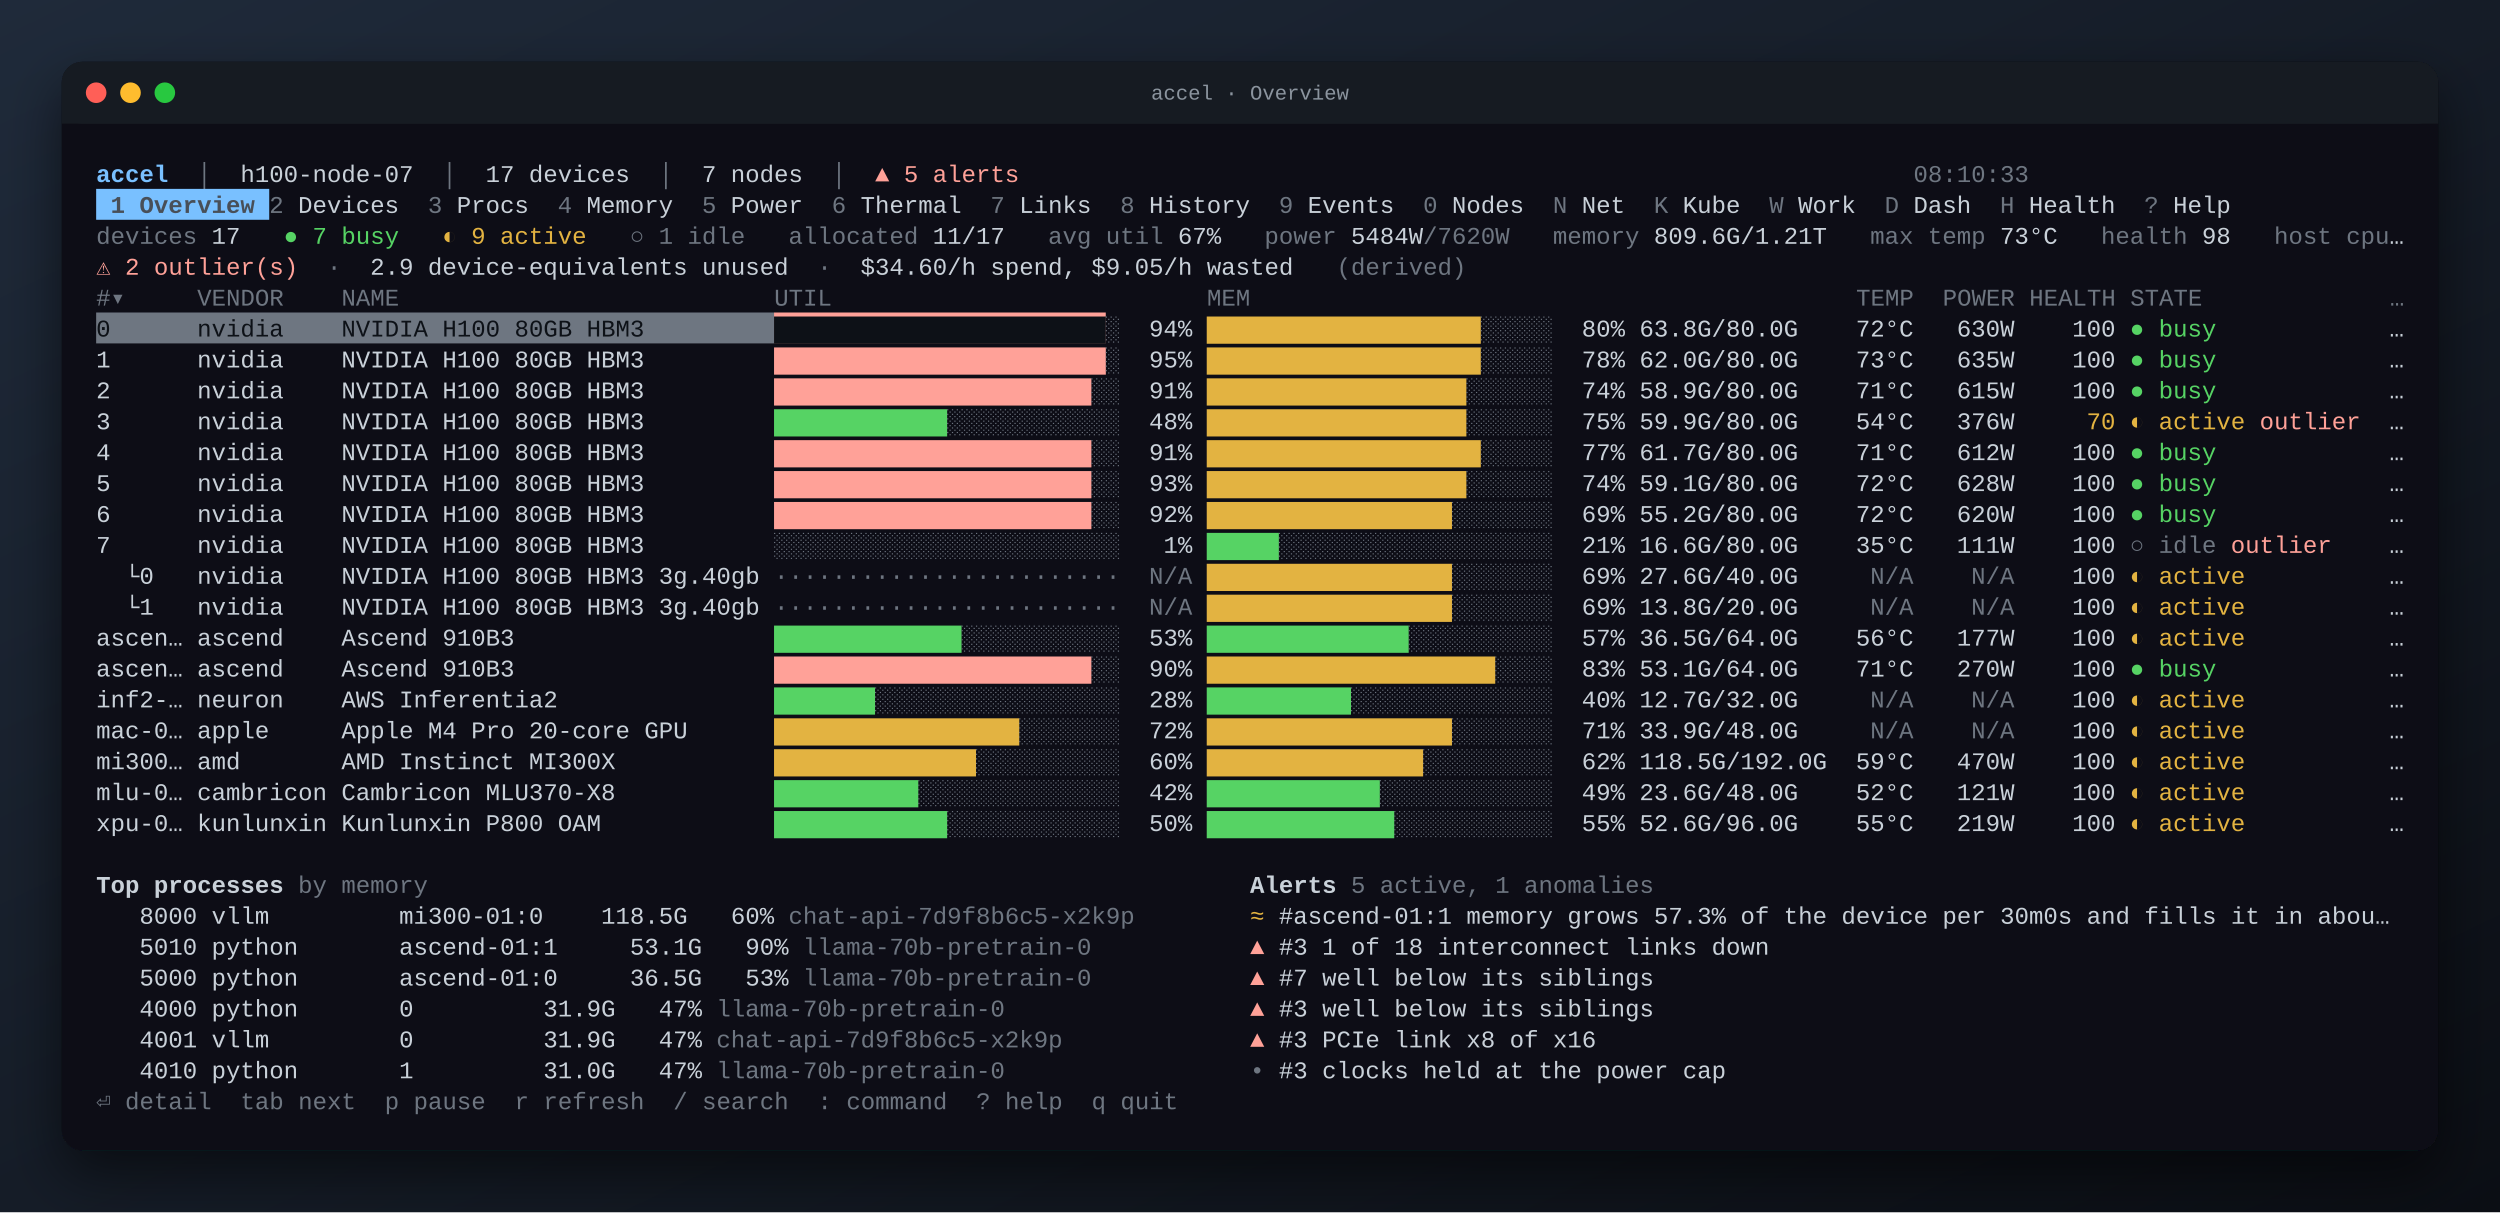
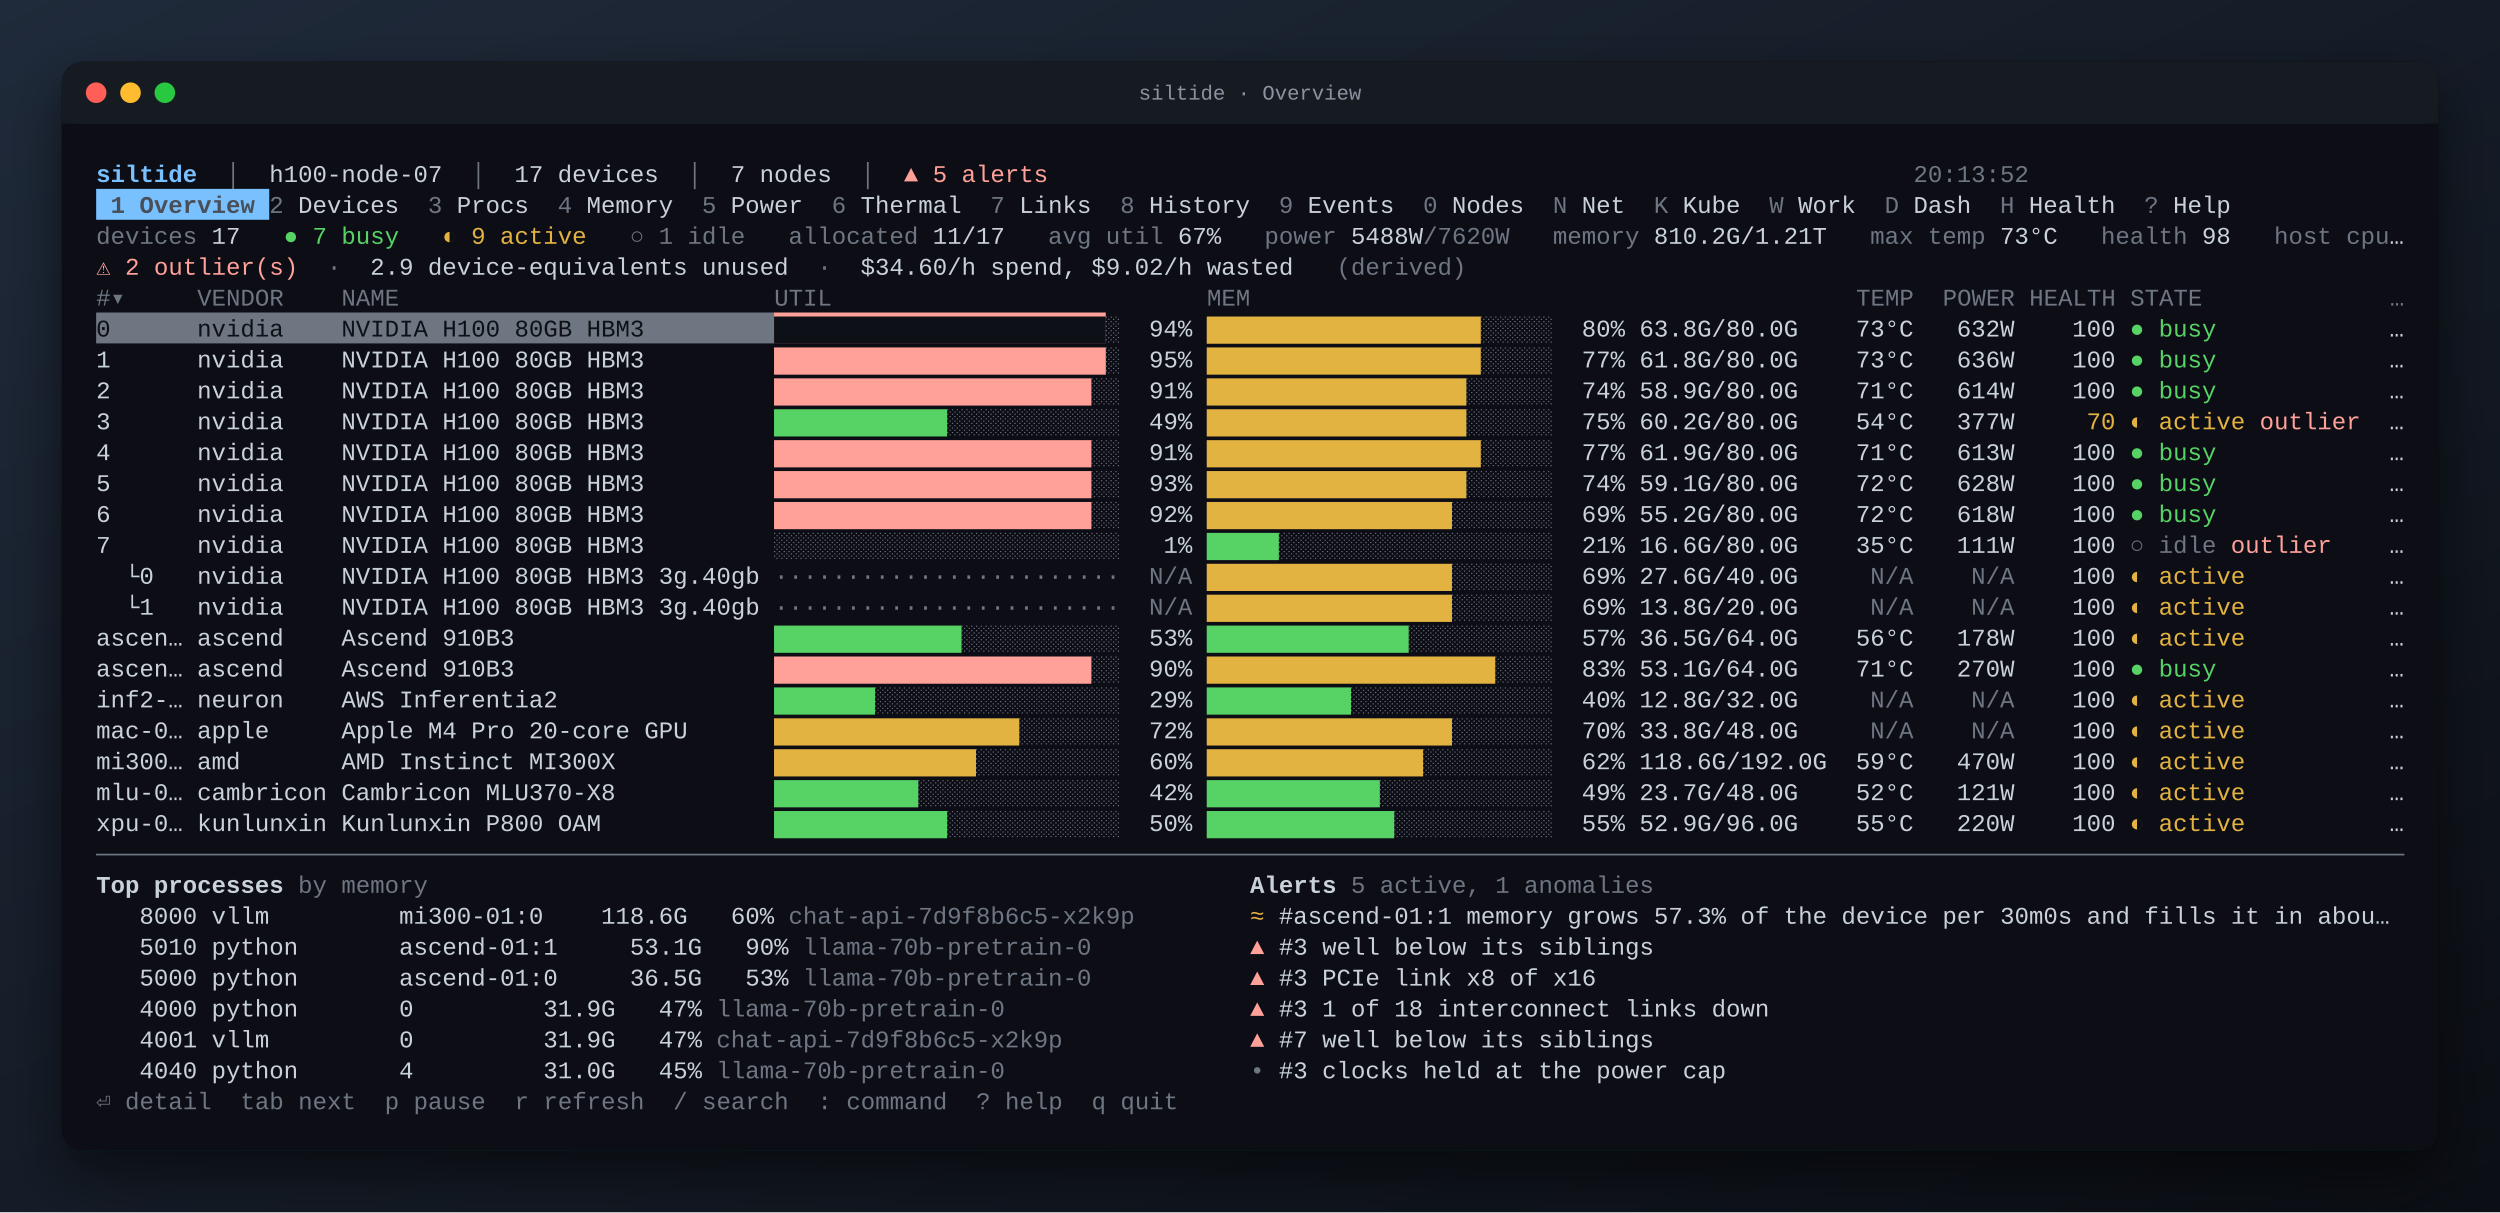
<svg xmlns="http://www.w3.org/2000/svg" width="1456" height="706" viewBox="0 0 1456 706" font-family="JetBrains Mono, SFMono-Regular, Menlo, Consolas, Liberation Mono, monospace" font-size="14">
  <defs>
    <linearGradient id="desk" x1="0" y1="0" x2="1" y2="1">
      <stop offset="0" stop-color="#1f2a3a" />
      <stop offset="1" stop-color="#0b0e14" />
    </linearGradient>
    <filter id="shadow" x="-10%" y="-10%" width="120%" height="130%">
      <feDropShadow dx="0" dy="14" stdDeviation="16" flood-color="#000" flood-opacity="0.55" />
    </filter>
  </defs>
  <rect width="100%" height="100%" fill="url(#desk)" />
  <rect x="36" y="36" width="1384" height="634" rx="12" fill="#0d1117" filter="url(#shadow)" />
  <rect x="36" y="36" width="1384" height="36" rx="12" fill="#161b22" />
  <rect x="36" y="60" width="1384" height="12" fill="#161b22" />
  <circle cx="56" cy="54" r="6" fill="#ff5f57" />
  <circle cx="76" cy="54" r="6" fill="#febc2e" />
  <circle cx="96" cy="54" r="6" fill="#28c840" />
-   <text x="50%" y="58" text-anchor="middle" fill="#8b949e" font-size="12">accel · Overview</text>
+   <text x="50%" y="58" text-anchor="middle" fill="#8b949e" font-size="12">siltide · Overview</text>
  <g xml:space="preserve" transform="translate(36 36)">
    <text y="70.0" fill="#c9d1d9" xml:space="preserve" style="white-space:pre">
-       <tspan x="20.0" fill="#79c0ff" font-weight="bold">accel</tspan>
-       <tspan x="62.0" fill="#6e7681">  │  </tspan>
-       <tspan x="104.0">h100-node-07</tspan>
-       <tspan x="204.8" fill="#6e7681">  │  </tspan>
-       <tspan x="246.8">17 devices</tspan>
-       <tspan x="330.8" fill="#6e7681">  │  </tspan>
-       <tspan x="372.8">7 nodes</tspan>
-       <tspan x="431.6" fill="#6e7681">  │  </tspan>
-       <tspan x="473.6" fill="#ffa198">▲ 5 alerts</tspan>
-       <tspan x="1078.4" fill="#6e7681">08:10:33                         </tspan>
+       <tspan x="20.0" fill="#79c0ff" font-weight="bold">siltide</tspan>
+       <tspan x="78.8" fill="#6e7681">  │  </tspan>
+       <tspan x="120.8">h100-node-07</tspan>
+       <tspan x="221.6" fill="#6e7681">  │  </tspan>
+       <tspan x="263.6">17 devices</tspan>
+       <tspan x="347.6" fill="#6e7681">  │  </tspan>
+       <tspan x="389.6">7 nodes</tspan>
+       <tspan x="448.4" fill="#6e7681">  │  </tspan>
+       <tspan x="490.4" fill="#ffa198">▲ 5 alerts</tspan>
+       <tspan x="1078.4" fill="#6e7681">20:13:52                         </tspan>
    </text>
    <rect x="20.0" y="74.0" width="100.8" height="18.0" fill="#79c0ff" />
    <text y="88.0" fill="#c9d1d9" xml:space="preserve" style="white-space:pre">
      <tspan x="20.0" fill="#484f58" font-weight="bold"> 1 Overview </tspan>
      <tspan x="120.8" fill="#6e7681">2</tspan>
      <tspan x="129.2"> Devices  </tspan>
      <tspan x="213.2" fill="#6e7681">3</tspan>
      <tspan x="221.6"> Procs  </tspan>
      <tspan x="288.8" fill="#6e7681">4</tspan>
      <tspan x="297.2"> Memory  </tspan>
      <tspan x="372.8" fill="#6e7681">5</tspan>
      <tspan x="381.2"> Power  </tspan>
      <tspan x="448.4" fill="#6e7681">6</tspan>
      <tspan x="456.8"> Thermal  </tspan>
      <tspan x="540.8" fill="#6e7681">7</tspan>
      <tspan x="549.2"> Links  </tspan>
      <tspan x="616.4" fill="#6e7681">8</tspan>
      <tspan x="624.8"> History  </tspan>
      <tspan x="708.8" fill="#6e7681">9</tspan>
      <tspan x="717.2"> Events  </tspan>
      <tspan x="792.8" fill="#6e7681">0</tspan>
      <tspan x="801.2"> Nodes  </tspan>
      <tspan x="868.4" fill="#6e7681">N</tspan>
      <tspan x="876.8"> Net  </tspan>
      <tspan x="927.2" fill="#6e7681">K</tspan>
      <tspan x="935.6"> Kube  </tspan>
      <tspan x="994.4" fill="#6e7681">W</tspan>
      <tspan x="1002.8"> Work  </tspan>
      <tspan x="1061.6" fill="#6e7681">D</tspan>
      <tspan x="1070.0"> Dash  </tspan>
      <tspan x="1128.8" fill="#6e7681">H</tspan>
      <tspan x="1137.2"> Health  </tspan>
      <tspan x="1212.8" fill="#6e7681">?</tspan>
      <tspan x="1221.2"> Help  </tspan>
    </text>
    <text y="106.0" fill="#c9d1d9" xml:space="preserve" style="white-space:pre">
      <tspan x="20.0" fill="#6e7681">devices</tspan>
      <tspan x="78.8"> 17   </tspan>
      <tspan x="129.2" fill="#56d364">● 7 busy</tspan>
      <tspan x="221.6" fill="#e3b341">◐ 9 active</tspan>
      <tspan x="330.8" fill="#6e7681">○ 1 idle</tspan>
      <tspan x="423.2" fill="#6e7681">allocated</tspan>
      <tspan x="498.8"> 11/17   </tspan>
      <tspan x="574.4" fill="#6e7681">avg util</tspan>
      <tspan x="641.6"> 67%   </tspan>
      <tspan x="700.4" fill="#6e7681">power</tspan>
-       <tspan x="742.4"> 5484W</tspan>
+       <tspan x="742.4"> 5488W</tspan>
      <tspan x="792.8" fill="#6e7681">/7620W</tspan>
      <tspan x="868.4" fill="#6e7681">memory</tspan>
-       <tspan x="918.8"> 809.6G/1.21T   </tspan>
+       <tspan x="918.8"> 810.2G/1.21T   </tspan>
      <tspan x="1053.2" fill="#6e7681">max temp</tspan>
      <tspan x="1120.4"> 73°C   </tspan>
      <tspan x="1187.6" fill="#6e7681">health</tspan>
      <tspan x="1238.0"> 98   </tspan>
      <tspan x="1288.4" fill="#6e7681">host cpu</tspan>
      <tspan x="1355.6">…</tspan>
    </text>
    <text y="124.0" fill="#c9d1d9" xml:space="preserve" style="white-space:pre">
      <tspan x="20.0" fill="#ffa198">⚠ 2 outlier(s)</tspan>
      <tspan x="137.6" fill="#6e7681">  ·  </tspan>
      <tspan x="179.6">2.9 device-equivalents unused</tspan>
      <tspan x="423.2" fill="#6e7681">  ·  </tspan>
-       <tspan x="465.2">$34.60/h spend, $9.05/h wasted</tspan>
+       <tspan x="465.2">$34.60/h spend, $9.02/h wasted</tspan>
      <tspan x="717.2" fill="#6e7681">   (derived)</tspan>
    </text>
    <text y="142.0" fill="#c9d1d9" xml:space="preserve" style="white-space:pre">
      <tspan x="20.0" fill="#6e7681">#▾     VENDOR    NAME                          UTIL                          MEM                                          TEMP  POWER HEALTH STATE             …</tspan>
    </text>
    <rect x="20.0" y="146.0" width="394.8" height="18.0" fill="#6e7681" />
    <rect x="414.8" y="146.0" width="193.2" height="18.0" fill="#ffa198" />
    <text y="160.0" fill="#c9d1d9" xml:space="preserve" style="white-space:pre">
      <tspan x="20.0" fill="#0d1117">0      nvidia    NVIDIA H100 80GB HBM3         </tspan>
      <tspan x="414.8" fill="#0d1117">███████████████████████</tspan>
      <tspan x="608.0" fill="#6e7681">░</tspan>
      <tspan x="616.4">  94% </tspan>
      <tspan x="666.8" fill="#e3b341">███████████████████</tspan>
      <tspan x="826.4" fill="#6e7681">░░░░░</tspan>
-       <tspan x="868.4">  80% 63.8G/80.0G    72°C   630W    100 </tspan>
+       <tspan x="868.4">  80% 63.8G/80.0G    73°C   632W    100 </tspan>
      <tspan x="1204.4" fill="#56d364">● busy</tspan>
      <tspan x="1254.8">            …</tspan>
    </text>
    <text y="178.0" fill="#c9d1d9" xml:space="preserve" style="white-space:pre">
      <tspan x="20.0">1      nvidia    NVIDIA H100 80GB HBM3         </tspan>
      <tspan x="414.8" fill="#ffa198">███████████████████████</tspan>
      <tspan x="608.0" fill="#6e7681">░</tspan>
      <tspan x="616.4">  95% </tspan>
      <tspan x="666.8" fill="#e3b341">███████████████████</tspan>
      <tspan x="826.4" fill="#6e7681">░░░░░</tspan>
-       <tspan x="868.4">  78% 62.0G/80.0G    73°C   635W    100 </tspan>
+       <tspan x="868.4">  77% 61.8G/80.0G    73°C   636W    100 </tspan>
      <tspan x="1204.4" fill="#56d364">● busy</tspan>
      <tspan x="1254.8">            …</tspan>
    </text>
    <text y="196.0" fill="#c9d1d9" xml:space="preserve" style="white-space:pre">
      <tspan x="20.0">2      nvidia    NVIDIA H100 80GB HBM3         </tspan>
      <tspan x="414.8" fill="#ffa198">██████████████████████</tspan>
      <tspan x="599.6" fill="#6e7681">░░</tspan>
      <tspan x="616.4">  91% </tspan>
      <tspan x="666.8" fill="#e3b341">██████████████████</tspan>
      <tspan x="818.0" fill="#6e7681">░░░░░░</tspan>
-       <tspan x="868.4">  74% 58.9G/80.0G    71°C   615W    100 </tspan>
+       <tspan x="868.4">  74% 58.9G/80.0G    71°C   614W    100 </tspan>
      <tspan x="1204.4" fill="#56d364">● busy</tspan>
      <tspan x="1254.8">            …</tspan>
    </text>
    <text y="214.0" fill="#c9d1d9" xml:space="preserve" style="white-space:pre">
      <tspan x="20.0">3      nvidia    NVIDIA H100 80GB HBM3         </tspan>
      <tspan x="414.8" fill="#56d364">████████████</tspan>
      <tspan x="515.6" fill="#6e7681">░░░░░░░░░░░░</tspan>
-       <tspan x="616.4">  48% </tspan>
+       <tspan x="616.4">  49% </tspan>
      <tspan x="666.8" fill="#e3b341">██████████████████</tspan>
      <tspan x="818.0" fill="#6e7681">░░░░░░</tspan>
-       <tspan x="868.4">  75% 59.9G/80.0G    54°C   376W     </tspan>
+       <tspan x="868.4">  75% 60.2G/80.0G    54°C   377W     </tspan>
      <tspan x="1179.2" fill="#e3b341">70</tspan>
      <tspan x="1204.4" fill="#e3b341">◐ active</tspan>
      <tspan x="1280.0" fill="#ffa198">outlier</tspan>
      <tspan x="1338.8">  …</tspan>
    </text>
    <text y="232.0" fill="#c9d1d9" xml:space="preserve" style="white-space:pre">
      <tspan x="20.0">4      nvidia    NVIDIA H100 80GB HBM3         </tspan>
      <tspan x="414.8" fill="#ffa198">██████████████████████</tspan>
      <tspan x="599.6" fill="#6e7681">░░</tspan>
      <tspan x="616.4">  91% </tspan>
      <tspan x="666.8" fill="#e3b341">███████████████████</tspan>
      <tspan x="826.4" fill="#6e7681">░░░░░</tspan>
-       <tspan x="868.4">  77% 61.7G/80.0G    71°C   612W    100 </tspan>
+       <tspan x="868.4">  77% 61.9G/80.0G    71°C   613W    100 </tspan>
      <tspan x="1204.4" fill="#56d364">● busy</tspan>
      <tspan x="1254.8">            …</tspan>
    </text>
    <text y="250.0" fill="#c9d1d9" xml:space="preserve" style="white-space:pre">
      <tspan x="20.0">5      nvidia    NVIDIA H100 80GB HBM3         </tspan>
      <tspan x="414.8" fill="#ffa198">██████████████████████</tspan>
      <tspan x="599.6" fill="#6e7681">░░</tspan>
      <tspan x="616.4">  93% </tspan>
      <tspan x="666.8" fill="#e3b341">██████████████████</tspan>
      <tspan x="818.0" fill="#6e7681">░░░░░░</tspan>
      <tspan x="868.4">  74% 59.1G/80.0G    72°C   628W    100 </tspan>
      <tspan x="1204.4" fill="#56d364">● busy</tspan>
      <tspan x="1254.8">            …</tspan>
    </text>
    <text y="268.0" fill="#c9d1d9" xml:space="preserve" style="white-space:pre">
      <tspan x="20.0">6      nvidia    NVIDIA H100 80GB HBM3         </tspan>
      <tspan x="414.8" fill="#ffa198">██████████████████████</tspan>
      <tspan x="599.6" fill="#6e7681">░░</tspan>
      <tspan x="616.4">  92% </tspan>
      <tspan x="666.8" fill="#e3b341">█████████████████</tspan>
      <tspan x="809.6" fill="#6e7681">░░░░░░░</tspan>
-       <tspan x="868.4">  69% 55.2G/80.0G    72°C   620W    100 </tspan>
+       <tspan x="868.4">  69% 55.2G/80.0G    72°C   618W    100 </tspan>
      <tspan x="1204.4" fill="#56d364">● busy</tspan>
      <tspan x="1254.8">            …</tspan>
    </text>
    <text y="286.0" fill="#c9d1d9" xml:space="preserve" style="white-space:pre">
      <tspan x="20.0">7      nvidia    NVIDIA H100 80GB HBM3         </tspan>
      <tspan x="414.8" fill="#6e7681">░░░░░░░░░░░░░░░░░░░░░░░░</tspan>
      <tspan x="616.4">   1% </tspan>
      <tspan x="666.8" fill="#56d364">█████</tspan>
      <tspan x="708.8" fill="#6e7681">░░░░░░░░░░░░░░░░░░░</tspan>
      <tspan x="868.4">  21% 16.6G/80.0G    35°C   111W    100 </tspan>
      <tspan x="1204.4" fill="#6e7681">○ idle</tspan>
      <tspan x="1263.2" fill="#ffa198">outlier</tspan>
      <tspan x="1322.0">    …</tspan>
    </text>
    <text y="304.0" fill="#c9d1d9" xml:space="preserve" style="white-space:pre">
      <tspan x="20.0">  └0   nvidia    NVIDIA H100 80GB HBM3 3g.40gb </tspan>
      <tspan x="414.8" fill="#6e7681">························</tspan>
      <tspan x="633.2" fill="#6e7681">N/A</tspan>
      <tspan x="666.8" fill="#e3b341">█████████████████</tspan>
      <tspan x="809.6" fill="#6e7681">░░░░░░░</tspan>
      <tspan x="868.4">  69% 27.6G/40.0G     </tspan>
      <tspan x="1053.2" fill="#6e7681">N/A</tspan>
      <tspan x="1112.0" fill="#6e7681">N/A</tspan>
      <tspan x="1137.2">    100 </tspan>
      <tspan x="1204.4" fill="#e3b341">◐ active</tspan>
      <tspan x="1271.6">          …</tspan>
    </text>
    <text y="322.0" fill="#c9d1d9" xml:space="preserve" style="white-space:pre">
      <tspan x="20.0">  └1   nvidia    NVIDIA H100 80GB HBM3 3g.40gb </tspan>
      <tspan x="414.8" fill="#6e7681">························</tspan>
      <tspan x="633.2" fill="#6e7681">N/A</tspan>
      <tspan x="666.8" fill="#e3b341">█████████████████</tspan>
      <tspan x="809.6" fill="#6e7681">░░░░░░░</tspan>
      <tspan x="868.4">  69% 13.8G/20.0G     </tspan>
      <tspan x="1053.2" fill="#6e7681">N/A</tspan>
      <tspan x="1112.0" fill="#6e7681">N/A</tspan>
      <tspan x="1137.2">    100 </tspan>
      <tspan x="1204.4" fill="#e3b341">◐ active</tspan>
      <tspan x="1271.6">          …</tspan>
    </text>
    <text y="340.0" fill="#c9d1d9" xml:space="preserve" style="white-space:pre">
      <tspan x="20.0">ascen… ascend    Ascend 910B3                  </tspan>
      <tspan x="414.8" fill="#56d364">█████████████</tspan>
      <tspan x="524.0" fill="#6e7681">░░░░░░░░░░░</tspan>
      <tspan x="616.4">  53% </tspan>
      <tspan x="666.8" fill="#56d364">██████████████</tspan>
      <tspan x="784.4" fill="#6e7681">░░░░░░░░░░</tspan>
-       <tspan x="868.4">  57% 36.5G/64.0G    56°C   177W    100 </tspan>
+       <tspan x="868.4">  57% 36.5G/64.0G    56°C   178W    100 </tspan>
      <tspan x="1204.4" fill="#e3b341">◐ active</tspan>
      <tspan x="1271.6">          …</tspan>
    </text>
    <text y="358.0" fill="#c9d1d9" xml:space="preserve" style="white-space:pre">
      <tspan x="20.0">ascen… ascend    Ascend 910B3                  </tspan>
      <tspan x="414.8" fill="#ffa198">██████████████████████</tspan>
      <tspan x="599.6" fill="#6e7681">░░</tspan>
      <tspan x="616.4">  90% </tspan>
      <tspan x="666.8" fill="#e3b341">████████████████████</tspan>
      <tspan x="834.8" fill="#6e7681">░░░░</tspan>
      <tspan x="868.4">  83% 53.1G/64.0G    71°C   270W    100 </tspan>
      <tspan x="1204.4" fill="#56d364">● busy</tspan>
      <tspan x="1254.8">            …</tspan>
    </text>
    <text y="376.0" fill="#c9d1d9" xml:space="preserve" style="white-space:pre">
      <tspan x="20.0">inf2-… neuron    AWS Inferentia2               </tspan>
      <tspan x="414.8" fill="#56d364">███████</tspan>
      <tspan x="473.6" fill="#6e7681">░░░░░░░░░░░░░░░░░</tspan>
-       <tspan x="616.4">  28% </tspan>
+       <tspan x="616.4">  29% </tspan>
      <tspan x="666.8" fill="#56d364">██████████</tspan>
      <tspan x="750.8" fill="#6e7681">░░░░░░░░░░░░░░</tspan>
-       <tspan x="868.4">  40% 12.7G/32.0G     </tspan>
+       <tspan x="868.4">  40% 12.8G/32.0G     </tspan>
      <tspan x="1053.2" fill="#6e7681">N/A</tspan>
      <tspan x="1112.0" fill="#6e7681">N/A</tspan>
      <tspan x="1137.2">    100 </tspan>
      <tspan x="1204.4" fill="#e3b341">◐ active</tspan>
      <tspan x="1271.6">          …</tspan>
    </text>
    <text y="394.0" fill="#c9d1d9" xml:space="preserve" style="white-space:pre">
      <tspan x="20.0">mac-0… apple     Apple M4 Pro 20-core GPU      </tspan>
      <tspan x="414.8" fill="#e3b341">█████████████████</tspan>
      <tspan x="557.6" fill="#6e7681">░░░░░░░</tspan>
      <tspan x="616.4">  72% </tspan>
      <tspan x="666.8" fill="#e3b341">█████████████████</tspan>
      <tspan x="809.6" fill="#6e7681">░░░░░░░</tspan>
-       <tspan x="868.4">  71% 33.9G/48.0G     </tspan>
+       <tspan x="868.4">  70% 33.8G/48.0G     </tspan>
      <tspan x="1053.2" fill="#6e7681">N/A</tspan>
      <tspan x="1112.0" fill="#6e7681">N/A</tspan>
      <tspan x="1137.2">    100 </tspan>
      <tspan x="1204.4" fill="#e3b341">◐ active</tspan>
      <tspan x="1271.6">          …</tspan>
    </text>
    <text y="412.0" fill="#c9d1d9" xml:space="preserve" style="white-space:pre">
      <tspan x="20.0">mi300… amd       AMD Instinct MI300X           </tspan>
      <tspan x="414.8" fill="#e3b341">██████████████</tspan>
      <tspan x="532.4" fill="#6e7681">░░░░░░░░░░</tspan>
      <tspan x="616.4">  60% </tspan>
      <tspan x="666.8" fill="#e3b341">███████████████</tspan>
      <tspan x="792.8" fill="#6e7681">░░░░░░░░░</tspan>
-       <tspan x="868.4">  62% 118.5G/192.0G  59°C   470W    100 </tspan>
+       <tspan x="868.4">  62% 118.6G/192.0G  59°C   470W    100 </tspan>
      <tspan x="1204.4" fill="#e3b341">◐ active</tspan>
      <tspan x="1271.6">          …</tspan>
    </text>
    <text y="430.0" fill="#c9d1d9" xml:space="preserve" style="white-space:pre">
      <tspan x="20.0">mlu-0… cambricon Cambricon MLU370-X8           </tspan>
      <tspan x="414.8" fill="#56d364">██████████</tspan>
      <tspan x="498.8" fill="#6e7681">░░░░░░░░░░░░░░</tspan>
      <tspan x="616.4">  42% </tspan>
      <tspan x="666.8" fill="#56d364">████████████</tspan>
      <tspan x="767.6" fill="#6e7681">░░░░░░░░░░░░</tspan>
-       <tspan x="868.4">  49% 23.6G/48.0G    52°C   121W    100 </tspan>
+       <tspan x="868.4">  49% 23.7G/48.0G    52°C   121W    100 </tspan>
      <tspan x="1204.4" fill="#e3b341">◐ active</tspan>
      <tspan x="1271.6">          …</tspan>
    </text>
    <text y="448.0" fill="#c9d1d9" xml:space="preserve" style="white-space:pre">
      <tspan x="20.0">xpu-0… kunlunxin Kunlunxin P800 OAM            </tspan>
      <tspan x="414.8" fill="#56d364">████████████</tspan>
      <tspan x="515.6" fill="#6e7681">░░░░░░░░░░░░</tspan>
      <tspan x="616.4">  50% </tspan>
      <tspan x="666.8" fill="#56d364">█████████████</tspan>
      <tspan x="776.0" fill="#6e7681">░░░░░░░░░░░</tspan>
-       <tspan x="868.4">  55% 52.6G/96.0G    55°C   219W    100 </tspan>
-       <tspan x="1204.4" fill="#e3b341">◐ active</tspan>
-       <tspan x="1271.6">          …</tspan>
+       <tspan x="868.4">  55% 52.9G/96.0G    55°C   220W    100 </tspan>
+       <tspan x="1204.4" fill="#e3b341">◐ active</tspan>
+       <tspan x="1271.6">          …</tspan>
+     </text>
+     <text y="466.0" fill="#c9d1d9" xml:space="preserve" style="white-space:pre">
+       <tspan x="20.0" fill="#6e7681">────────────────────────────────────────────────────────────────────────────────────────────────────────────────────────────────────────────────────────────────</tspan>
    </text>
    <text y="484.0" fill="#c9d1d9" xml:space="preserve" style="white-space:pre">
      <tspan x="20.0" font-weight="bold">Top processes</tspan>
      <tspan x="129.2" fill="#6e7681"> by memory</tspan>
      <tspan x="692.0" font-weight="bold">Alerts</tspan>
      <tspan x="742.4" fill="#6e7681"> 5 active, 1 anomalies</tspan>
    </text>
    <text y="502.0" fill="#c9d1d9" xml:space="preserve" style="white-space:pre">
-       <tspan x="20.0">   8000 vllm         mi300-01:0    118.5G   60% </tspan>
+       <tspan x="20.0">   8000 vllm         mi300-01:0    118.6G   60% </tspan>
      <tspan x="423.2" fill="#6e7681">chat-api-7d9f8b6c5-x2k9p</tspan>
      <tspan x="692.0" fill="#e3b341">≈</tspan>
      <tspan x="700.4"> #ascend-01:1 memory grows 57.3% of the device per 30m0s and fills it in abou… </tspan>
    </text>
    <text y="520.0" fill="#c9d1d9" xml:space="preserve" style="white-space:pre">
      <tspan x="20.0">   5010 python       ascend-01:1     53.1G   90% </tspan>
      <tspan x="431.6" fill="#6e7681">llama-70b-pretrain-0</tspan>
      <tspan x="692.0" fill="#ffa198">▲</tspan>
-       <tspan x="700.4"> #3 1 of 18 interconnect links down                                            </tspan>
+       <tspan x="700.4"> #3 well below its siblings                                                    </tspan>
    </text>
    <text y="538.0" fill="#c9d1d9" xml:space="preserve" style="white-space:pre">
      <tspan x="20.0">   5000 python       ascend-01:0     36.5G   53% </tspan>
      <tspan x="431.6" fill="#6e7681">llama-70b-pretrain-0</tspan>
      <tspan x="692.0" fill="#ffa198">▲</tspan>
-       <tspan x="700.4"> #7 well below its siblings                                                    </tspan>
+       <tspan x="700.4"> #3 PCIe link x8 of x16                                                        </tspan>
    </text>
    <text y="556.0" fill="#c9d1d9" xml:space="preserve" style="white-space:pre">
      <tspan x="20.0">   4000 python       0         31.9G   47% </tspan>
      <tspan x="381.2" fill="#6e7681">llama-70b-pretrain-0</tspan>
      <tspan x="692.0" fill="#ffa198">▲</tspan>
-       <tspan x="700.4"> #3 well below its siblings                                                    </tspan>
+       <tspan x="700.4"> #3 1 of 18 interconnect links down                                            </tspan>
    </text>
    <text y="574.0" fill="#c9d1d9" xml:space="preserve" style="white-space:pre">
      <tspan x="20.0">   4001 vllm         0         31.9G   47% </tspan>
      <tspan x="381.2" fill="#6e7681">chat-api-7d9f8b6c5-x2k9p</tspan>
      <tspan x="692.0" fill="#ffa198">▲</tspan>
-       <tspan x="700.4"> #3 PCIe link x8 of x16                                                        </tspan>
+       <tspan x="700.4"> #7 well below its siblings                                                    </tspan>
    </text>
    <text y="592.0" fill="#c9d1d9" xml:space="preserve" style="white-space:pre">
-       <tspan x="20.0">   4010 python       1         31.0G   47% </tspan>
+       <tspan x="20.0">   4040 python       4         31.0G   45% </tspan>
      <tspan x="381.2" fill="#6e7681">llama-70b-pretrain-0</tspan>
      <tspan x="692.0" fill="#6e7681">•</tspan>
      <tspan x="700.4"> #3 clocks held at the power cap                                               </tspan>
    </text>
    <text y="610.0" fill="#c9d1d9" xml:space="preserve" style="white-space:pre">
      <tspan x="20.0" fill="#6e7681">⏎ detail  tab next  p pause  r refresh  / search  : command  ? help  q quit</tspan>
    </text>
  </g>
</svg>
